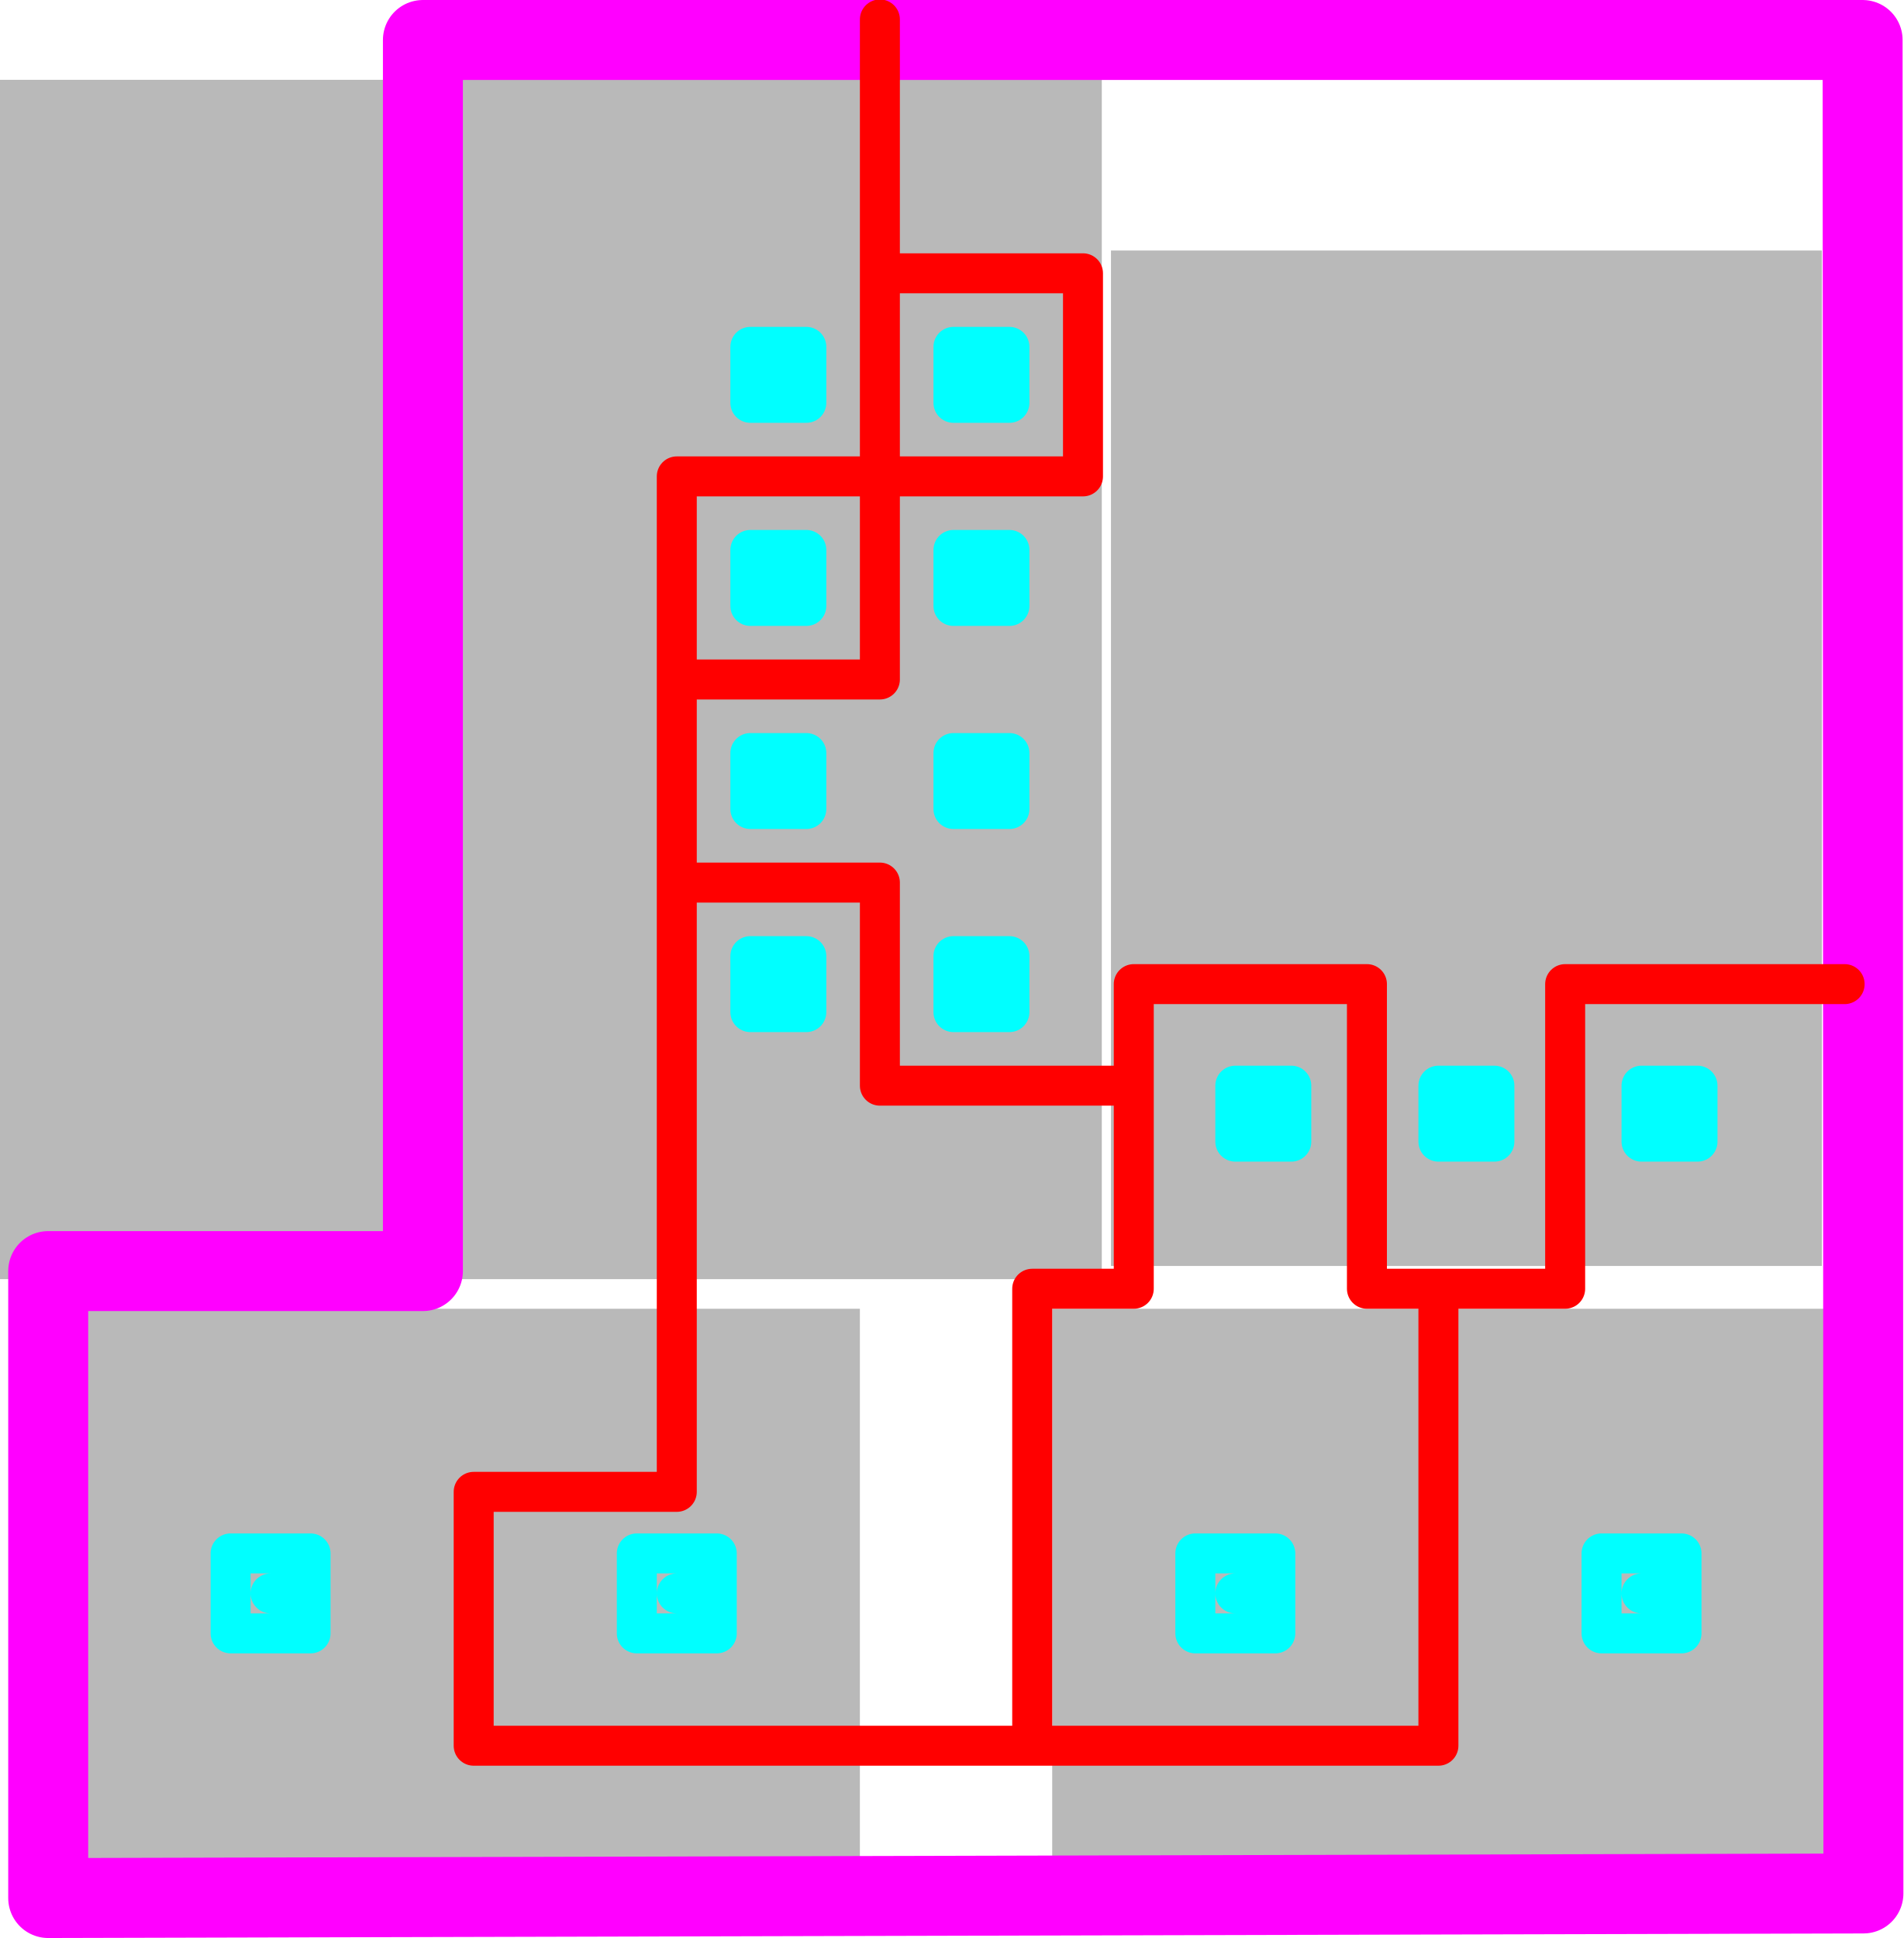
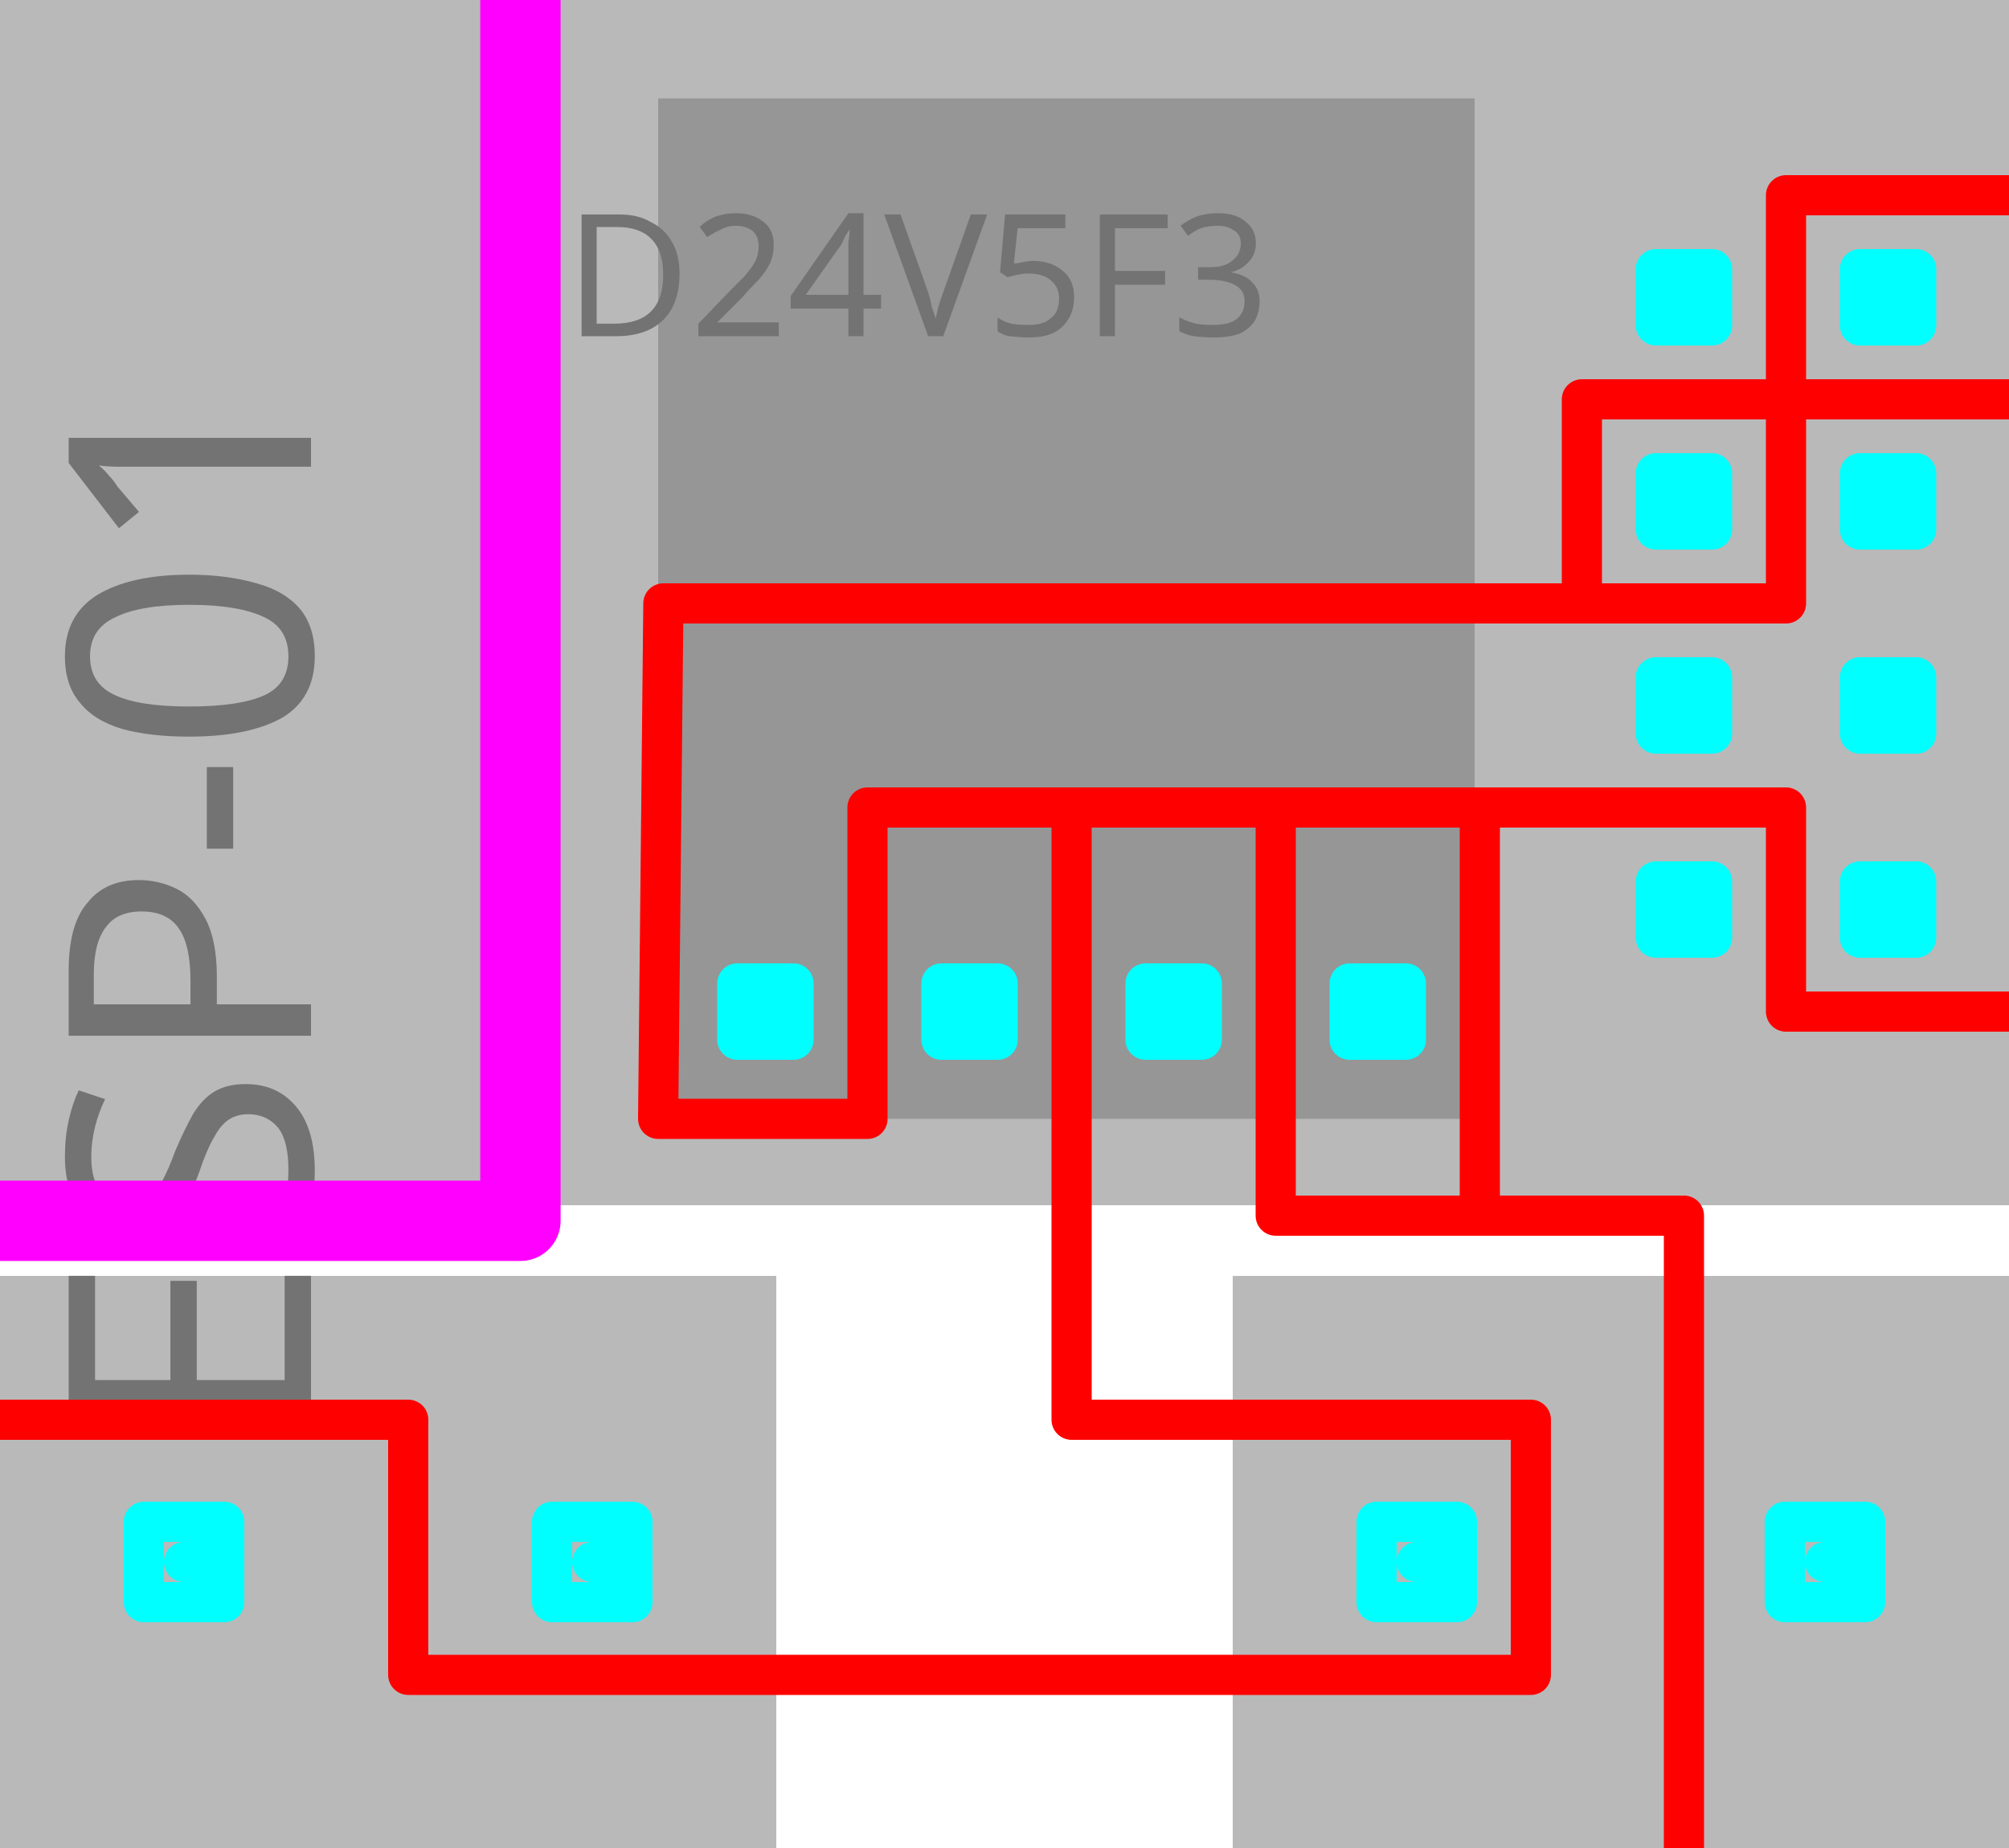
- <svg xmlns="http://www.w3.org/2000/svg" width="0.937in" height="0.954in" viewBox="0 0 23.801 24.238" version="1.1" id="svg926">
+ <svg xmlns="http://www.w3.org/2000/svg" width="25mm" height="23mm" viewBox="0 0 25 23" version="1.1" id="svg926">
  <defs id="defs920" />
-   <g id="layer6" style="display:inline;opacity:0.548" transform="translate(-6.048698,19.24313)">
-     <rect y="19.205" x="-4.245" height="9.66" width="7.12" id="rect904" style="display:inline;opacity:1;fill:#808080;fill-opacity:1;fill-rule:evenodd;stroke:none;stroke-width:0.1;stroke-linecap:round;stroke-linejoin:bevel;stroke-miterlimit:4;stroke-dasharray:none;stroke-dashoffset:0;stroke-opacity:1" transform="rotate(-90)" />
-     <rect style="opacity:1;fill:#808080;fill-opacity:1;fill-rule:evenodd;stroke:none;stroke-width:1;stroke-linecap:round;stroke-linejoin:round;stroke-miterlimit:4;stroke-dasharray:none;stroke-dashoffset:0;stroke-opacity:1" id="rect908" width="8.89" height="12.7" x="19.94" y="-16.11" />
-     <rect y="-5.175" x="-18.245" height="25" width="15" id="rect934" style="opacity:1;fill:#808080;fill-opacity:1;fill-rule:evenodd;stroke:none;stroke-width:1;stroke-linecap:round;stroke-linejoin:round;stroke-miterlimit:4;stroke-dasharray:none;stroke-dashoffset:0;stroke-opacity:1" transform="matrix(0,1,1,0,0,0)" />
-     <rect transform="rotate(-90)" style="display:inline;opacity:1;fill:#808080;fill-opacity:1;fill-rule:evenodd;stroke:none;stroke-width:0.1;stroke-linecap:round;stroke-linejoin:bevel;stroke-miterlimit:4;stroke-dasharray:none;stroke-dashoffset:0;stroke-opacity:1" id="rect936" width="7.12" height="9.66" x="-4.245" y="7.14" />
+   <g id="layer6" style="display:inline;opacity:0.548" transform="translate(5.175,18.25499)">
+     <rect y="10.165" x="-4.745" height="9.66" width="7.12" id="rect904" style="display:inline;opacity:1;fill:#000000;fill-opacity:0.502;fill-rule:evenodd;stroke:none;stroke-width:0.1;stroke-linecap:round;stroke-linejoin:bevel;stroke-miterlimit:4;stroke-dasharray:none;stroke-dashoffset:0;stroke-opacity:1" transform="rotate(-90)" />
+     <rect transform="rotate(-90)" style="display:inline;opacity:1;fill:#000000;fill-opacity:0.502;fill-rule:evenodd;stroke:none;stroke-width:0.1;stroke-linecap:round;stroke-linejoin:bevel;stroke-miterlimit:4;stroke-dasharray:none;stroke-dashoffset:0;stroke-opacity:1" id="rect936" width="7.12" height="9.66" x="-4.745" y="-5.175" />
+     <g id="g888">
+       <rect transform="scale(1,-1)" y="4.33" x="3.015" height="12.7" width="10.16" id="rect908" style="opacity:1;fill:#000000;fill-opacity:0.502;fill-rule:evenodd;stroke:none;stroke-width:1;stroke-linecap:round;stroke-linejoin:round;stroke-miterlimit:4;stroke-dasharray:none;stroke-dashoffset:0;stroke-opacity:1" />
+       <text id="text883" y="-14.073" x="8.167" style="font-style:normal;font-variant:normal;font-weight:normal;font-stretch:normal;font-size:2.117px;line-height:125%;font-family:Raleway;-inkscape-font-specification:'Raleway, Normal';font-variant-ligatures:normal;font-variant-caps:normal;font-variant-numeric:normal;font-feature-settings:normal;text-align:center;letter-spacing:0px;word-spacing:0px;writing-mode:lr-tb;text-anchor:middle;fill:#000000;fill-opacity:1;stroke:none;stroke-width:0.265px;stroke-linecap:butt;stroke-linejoin:miter;stroke-opacity:1" xml:space="preserve">
+         <tspan style="font-style:normal;font-variant:normal;font-weight:normal;font-stretch:normal;font-size:2.117px;font-family:Raleway;-inkscape-font-specification:'Raleway, Normal';font-variant-ligatures:normal;font-variant-caps:normal;font-variant-numeric:normal;font-feature-settings:normal;text-align:center;writing-mode:lr-tb;text-anchor:middle;stroke-width:0.265px" y="-14.073" x="8.167" id="tspan881">D24V5F3</tspan>
+       </text>
+     </g>
+     <g id="g897" transform="translate(4.6757202e-7,-0.1299994)">
+       <rect transform="matrix(0,1,1,0,0,0)" style="opacity:1;fill:#000000;fill-opacity:0.502;fill-rule:evenodd;stroke:none;stroke-width:1;stroke-linecap:round;stroke-linejoin:round;stroke-miterlimit:4;stroke-dasharray:none;stroke-dashoffset:0;stroke-opacity:1" id="rect934" width="15" height="25" x="-18.125" y="-5.175" />
+       <text transform="rotate(-90)" id="text892" y="-1.306" x="10.728" style="font-style:normal;font-variant:normal;font-weight:normal;font-stretch:normal;font-size:4.233px;line-height:125%;font-family:Raleway;-inkscape-font-specification:'Raleway, Normal';font-variant-ligatures:normal;font-variant-caps:normal;font-variant-numeric:normal;font-feature-settings:normal;text-align:center;letter-spacing:0px;word-spacing:0px;writing-mode:lr-tb;text-anchor:middle;fill:#000000;fill-opacity:1;stroke:none;stroke-width:0.265px;stroke-linecap:butt;stroke-linejoin:miter;stroke-opacity:1" xml:space="preserve">
+         <tspan style="font-style:normal;font-variant:normal;font-weight:normal;font-stretch:normal;font-size:4.233px;font-family:Raleway;-inkscape-font-specification:'Raleway, Normal';font-variant-ligatures:normal;font-variant-caps:normal;font-variant-numeric:normal;font-feature-settings:normal;text-align:center;writing-mode:lr-tb;text-anchor:middle;stroke-width:0.265px" y="-1.306" x="10.728" id="tspan890">ESP-01</tspan>
+       </text>
+     </g>
  </g>
-   <g id="layer3" style="display:inline" transform="translate(-6.048698,19.24313)">
-     <path style="opacity:1;fill:none;fill-opacity:1;fill-rule:evenodd;stroke:#ff00ff;stroke-width:1;stroke-linecap:round;stroke-linejoin:round;stroke-miterlimit:4;stroke-dasharray:none;stroke-dashoffset:0;stroke-opacity:1" d="M 11.335,-3.346 V -18.743 h 18.005 l 0.01,23.181 -22.701,0.057 v -7.841 z" id="rect924" />
+   <g id="layer3" style="display:inline" transform="translate(5.175,18.25499)">
+     <path style="opacity:1;fill:none;fill-opacity:0.502;fill-rule:evenodd;stroke:#ff00ff;stroke-width:1;stroke-linecap:round;stroke-linejoin:round;stroke-miterlimit:4;stroke-dasharray:none;stroke-dashoffset:0;stroke-opacity:1" d="M 20.325,-18.755 H 1.301 v 15.694 l -6.976,2e-7 V 5.245 H 20.325 Z" id="path852" />
  </g>
-   <g id="layer7" style="display:inline" transform="translate(-6.048698,19.24313)">
-     <path id="path991" style="opacity:1;fill:none;fill-opacity:0.229;fill-rule:evenodd;stroke:#ff0000;stroke-width:0.5;stroke-linecap:round;stroke-linejoin:round;stroke-miterlimit:4;stroke-dasharray:none;stroke-dashoffset:0;stroke-opacity:1" d="M 18.955,2.59 H 11.97 v -3.175 l 2.54,1.62e-6 V -8.205 m 0,-2.54 v -2.54 h 2.54 v -2.54 -3.175 m 12.065,12.065 h -3.495 v 3.81 h -1.585 l 1e-6,5.715 h -5.08 v -5.715 h 1.27 v -3.81 l 2.916,-2e-7 v 3.81 h 0.894 M 20.225,-5.665 H 17.05 v -2.54 h -2.54 v -2.54 l 2.54,-5e-6 v -2.54 h 2.54 v -2.54 h -2.54" />
+   <g id="layer7" style="display:inline" transform="translate(5.175,18.25499)">
+     <path id="path880" style="opacity:1;fill:none;fill-opacity:0.502;fill-rule:evenodd;stroke:#ff0000;stroke-width:0.5;stroke-linecap:round;stroke-linejoin:round;stroke-miterlimit:4;stroke-dasharray:none;stroke-dashoffset:0;stroke-opacity:1" d="m 13.24,-8.205 v 5.08 M 10.7,-8.205 v 5.08 h 5.08 v 8.89 m -7.62,-13.97 -1e-7,7.62 H 13.875 V 2.59 H -0.095 l 0,-3.175 -6.35,1.24e-6 M 20.86,-15.825 h -3.81 v 5.08 h -2.54 v 0 m 6.35,-2.54 h -6.35 v 2.54 H 3.08 l -0.065,6.415 h 2.605 v -3.875 H 17.05 v 2.54 h 3.81" />
  </g>
-   <g id="layer4" style="display:inline" transform="translate(-6.048698,19.24313)">
+   <g id="layer4" style="display:inline" transform="translate(5.175,18.25499)">
    <g id="g940" transform="translate(3.405002,-9.134995)" style="stroke:#00ffff;stroke-opacity:1" />
    <g id="g1229" transform="rotate(-180,36.2725,8.835006)" style="stroke:#00ffff;stroke-opacity:1" />
    <g id="g942" transform="rotate(-90,11.72751,4.247507)" style="stroke:#00ffff;stroke-opacity:1" />
    <g transform="rotate(-180,31.22625,8.835006)" id="g915" style="stroke:#00ffff;stroke-opacity:1" />
    <g id="g924" transform="rotate(-180,26.18,8.835006)" style="stroke:#00ffff;stroke-opacity:1" />
    <g transform="translate(19.24001,1.37501)" id="g941" style="stroke:#00ffff;stroke-opacity:1" />
    <g id="g925" style="stroke:#00ffff;stroke-opacity:1">
      <g transform="rotate(-90,22.0375,-8.9375)" id="g954" style="stroke:#00ffff;stroke-opacity:1" />
      <g id="g964" transform="rotate(-90,23.3075,-10.2075)" style="stroke:#00ffff;stroke-opacity:1" />
    </g>
    <g id="g1033" transform="translate(-0.2700745,-0.1467824)" style="stroke:#00ffff;stroke-opacity:1" />
-     <g id="g906" transform="translate(6.985,-19.05)">
+     <g id="g906" transform="translate(-2.055012,-18.55)">
      <path style="opacity:1;fill:none;fill-opacity:1;fill-rule:evenodd;stroke:#00ffff;stroke-width:0.5;stroke-linecap:round;stroke-linejoin:round;stroke-miterlimit:4;stroke-dasharray:none;stroke-dashoffset:0;stroke-opacity:1" d="m 19.59,19.735 h 0.5 v -0.5 h -1 v 1 h 1 v -0.5" id="path909" />
      <path style="opacity:1;fill:none;fill-opacity:1;fill-rule:evenodd;stroke:#00ffff;stroke-width:0.5;stroke-linecap:round;stroke-linejoin:round;stroke-miterlimit:4;stroke-dasharray:none;stroke-dashoffset:0;stroke-opacity:1" d="m 14.51,19.735 h 0.5 v -0.5 h -1 v 1 h 1 v -0.5" id="path911" />
    </g>
-     <path id="path910" d="M 21.845,-5.315 H 21.495 v 0.35 h 0.7 v -0.7 H 21.495 v 0.35" style="opacity:1;fill:#6f9090;fill-opacity:0.229;fill-rule:evenodd;stroke:#00ffff;stroke-width:0.5;stroke-linecap:round;stroke-linejoin:round;stroke-miterlimit:4;stroke-dasharray:none;stroke-dashoffset:0;stroke-opacity:1" />
-     <path id="path912" d="M 26.925,-5.315 H 26.575 v 0.35 h 0.7 v -0.7 H 26.575 v 0.35" style="opacity:1;fill:#6f9090;fill-opacity:0.229;fill-rule:evenodd;stroke:#00ffff;stroke-width:0.5;stroke-linecap:round;stroke-linejoin:round;stroke-miterlimit:4;stroke-dasharray:none;stroke-dashoffset:0;stroke-opacity:1" />
-     <path id="path914" d="M 24.385,-5.315 H 24.035 v 0.35 h 0.7 v -0.7 H 24.035 v 0.35" style="opacity:1;fill:#6f9090;fill-opacity:0.229;fill-rule:evenodd;stroke:#00ffff;stroke-width:0.5;stroke-linecap:round;stroke-linejoin:round;stroke-miterlimit:4;stroke-dasharray:none;stroke-dashoffset:0;stroke-opacity:1" />
+     <path id="path910" d="m 4.35,-5.665 h -0.35 v 0.35 h 0.7 v -0.7 h -0.7 v 0.35" style="opacity:1;fill:#6f9090;fill-opacity:0.229;fill-rule:evenodd;stroke:#00ffff;stroke-width:0.5;stroke-linecap:round;stroke-linejoin:round;stroke-miterlimit:4;stroke-dasharray:none;stroke-dashoffset:0;stroke-opacity:1" />
+     <path id="path912" d="m 9.43,-5.665 h -0.35 v 0.35 h 0.7 v -0.7 h -0.7 v 0.35" style="opacity:1;fill:#6f9090;fill-opacity:0.229;fill-rule:evenodd;stroke:#00ffff;stroke-width:0.5;stroke-linecap:round;stroke-linejoin:round;stroke-miterlimit:4;stroke-dasharray:none;stroke-dashoffset:0;stroke-opacity:1" />
+     <path id="path914" d="m 6.89,-5.665 h -0.35 v 0.35 h 0.7 v -0.7 h -0.7 v 0.35" style="opacity:1;fill:#6f9090;fill-opacity:0.229;fill-rule:evenodd;stroke:#00ffff;stroke-width:0.5;stroke-linecap:round;stroke-linejoin:round;stroke-miterlimit:4;stroke-dasharray:none;stroke-dashoffset:0;stroke-opacity:1" />
    <g id="g930" transform="matrix(-1,0,0,1,45.53,-16.51)">
      <path id="path1025" d="m 29.75,9.575 v 0.35 h 0.35 v -0.7 h -0.7 v 0.7 h 0.35" style="opacity:1;fill:none;fill-opacity:1;fill-rule:evenodd;stroke:#00ffff;stroke-width:0.5;stroke-linecap:round;stroke-linejoin:round;stroke-miterlimit:4;stroke-dasharray:none;stroke-dashoffset:0;stroke-opacity:1" />
      <path id="path1023" d="m 29.75,1.955 v 0.35 h 0.35 v -0.7 h -0.7 v 0.7 h 0.35" style="opacity:1;fill:none;fill-opacity:1;fill-rule:evenodd;stroke:#00ffff;stroke-width:0.5;stroke-linecap:round;stroke-linejoin:round;stroke-miterlimit:4;stroke-dasharray:none;stroke-dashoffset:0;stroke-opacity:1" />
      <path id="path1021" d="m 29.75,4.495 v 0.35 h 0.35 v -0.7 h -0.7 v 0.7 h 0.35" style="opacity:1;fill:none;fill-opacity:1;fill-rule:evenodd;stroke:#00ffff;stroke-width:0.5;stroke-linecap:round;stroke-linejoin:round;stroke-miterlimit:4;stroke-dasharray:none;stroke-dashoffset:0;stroke-opacity:1" />
      <path id="path1019" d="m 29.75,7.035 v 0.35 h 0.35 v -0.7 h -0.7 v 0.7 h 0.35" style="opacity:1;fill:none;fill-opacity:1;fill-rule:evenodd;stroke:#00ffff;stroke-width:0.5;stroke-linecap:round;stroke-linejoin:round;stroke-miterlimit:4;stroke-dasharray:none;stroke-dashoffset:0;stroke-opacity:1" />
      <path id="path1015" d="m 27.21,1.955 v 0.35 h 0.35 v -0.7 h -0.7 v 0.7 h 0.35" style="opacity:1;fill:none;fill-opacity:1;fill-rule:evenodd;stroke:#00ffff;stroke-width:0.5;stroke-linecap:round;stroke-linejoin:round;stroke-miterlimit:4;stroke-dasharray:none;stroke-dashoffset:0;stroke-opacity:1" />
      <path style="opacity:1;fill:#6f9090;fill-opacity:0.229;fill-rule:evenodd;stroke:#00ffff;stroke-width:0.5;stroke-linecap:round;stroke-linejoin:round;stroke-miterlimit:4;stroke-dasharray:none;stroke-dashoffset:0;stroke-opacity:1" d="m 27.21,4.495 h -0.35 v 0.35 h 0.7 v -0.7 h -0.7 v 0.35" id="path916" />
      <path id="path918" d="m 27.21,7.035 h -0.35 v 0.35 h 0.7 v -0.7 h -0.7 v 0.35" style="opacity:1;fill:#6f9090;fill-opacity:0.229;fill-rule:evenodd;stroke:#00ffff;stroke-width:0.5;stroke-linecap:round;stroke-linejoin:round;stroke-miterlimit:4;stroke-dasharray:none;stroke-dashoffset:0;stroke-opacity:1" />
      <path style="opacity:1;fill:#6f9090;fill-opacity:0.229;fill-rule:evenodd;stroke:#00ffff;stroke-width:0.5;stroke-linecap:round;stroke-linejoin:round;stroke-miterlimit:4;stroke-dasharray:none;stroke-dashoffset:0;stroke-opacity:1" d="m 27.21,9.575 h -0.35 v 0.35 h 0.7 v -0.7 h -0.7 v 0.35" id="path920" />
    </g>
-     <g transform="translate(-5.08,-19.05)" id="g943">
+     <g transform="translate(-17.39501,-18.55)" id="g943">
      <path id="path938" d="m 19.59,19.735 h 0.5 v -0.5 h -1 v 1 h 1 v -0.5" style="opacity:1;fill:none;fill-opacity:1;fill-rule:evenodd;stroke:#00ffff;stroke-width:0.5;stroke-linecap:round;stroke-linejoin:round;stroke-miterlimit:4;stroke-dasharray:none;stroke-dashoffset:0;stroke-opacity:1" />
      <path id="path940" d="m 14.51,19.735 h 0.5 v -0.5 h -1 v 1 h 1 v -0.5" style="opacity:1;fill:none;fill-opacity:1;fill-rule:evenodd;stroke:#00ffff;stroke-width:0.5;stroke-linecap:round;stroke-linejoin:round;stroke-miterlimit:4;stroke-dasharray:none;stroke-dashoffset:0;stroke-opacity:1" />
    </g>
+     <path style="opacity:1;fill:#6f9090;fill-opacity:0.229;fill-rule:evenodd;stroke:#00ffff;stroke-width:0.5;stroke-linecap:round;stroke-linejoin:round;stroke-miterlimit:4;stroke-dasharray:none;stroke-dashoffset:0;stroke-opacity:1" d="m 11.97,-5.665 h -0.35 v 0.35 h 0.7 v -0.7 h -0.7 v 0.35" id="path850" />
  </g>
</svg>
